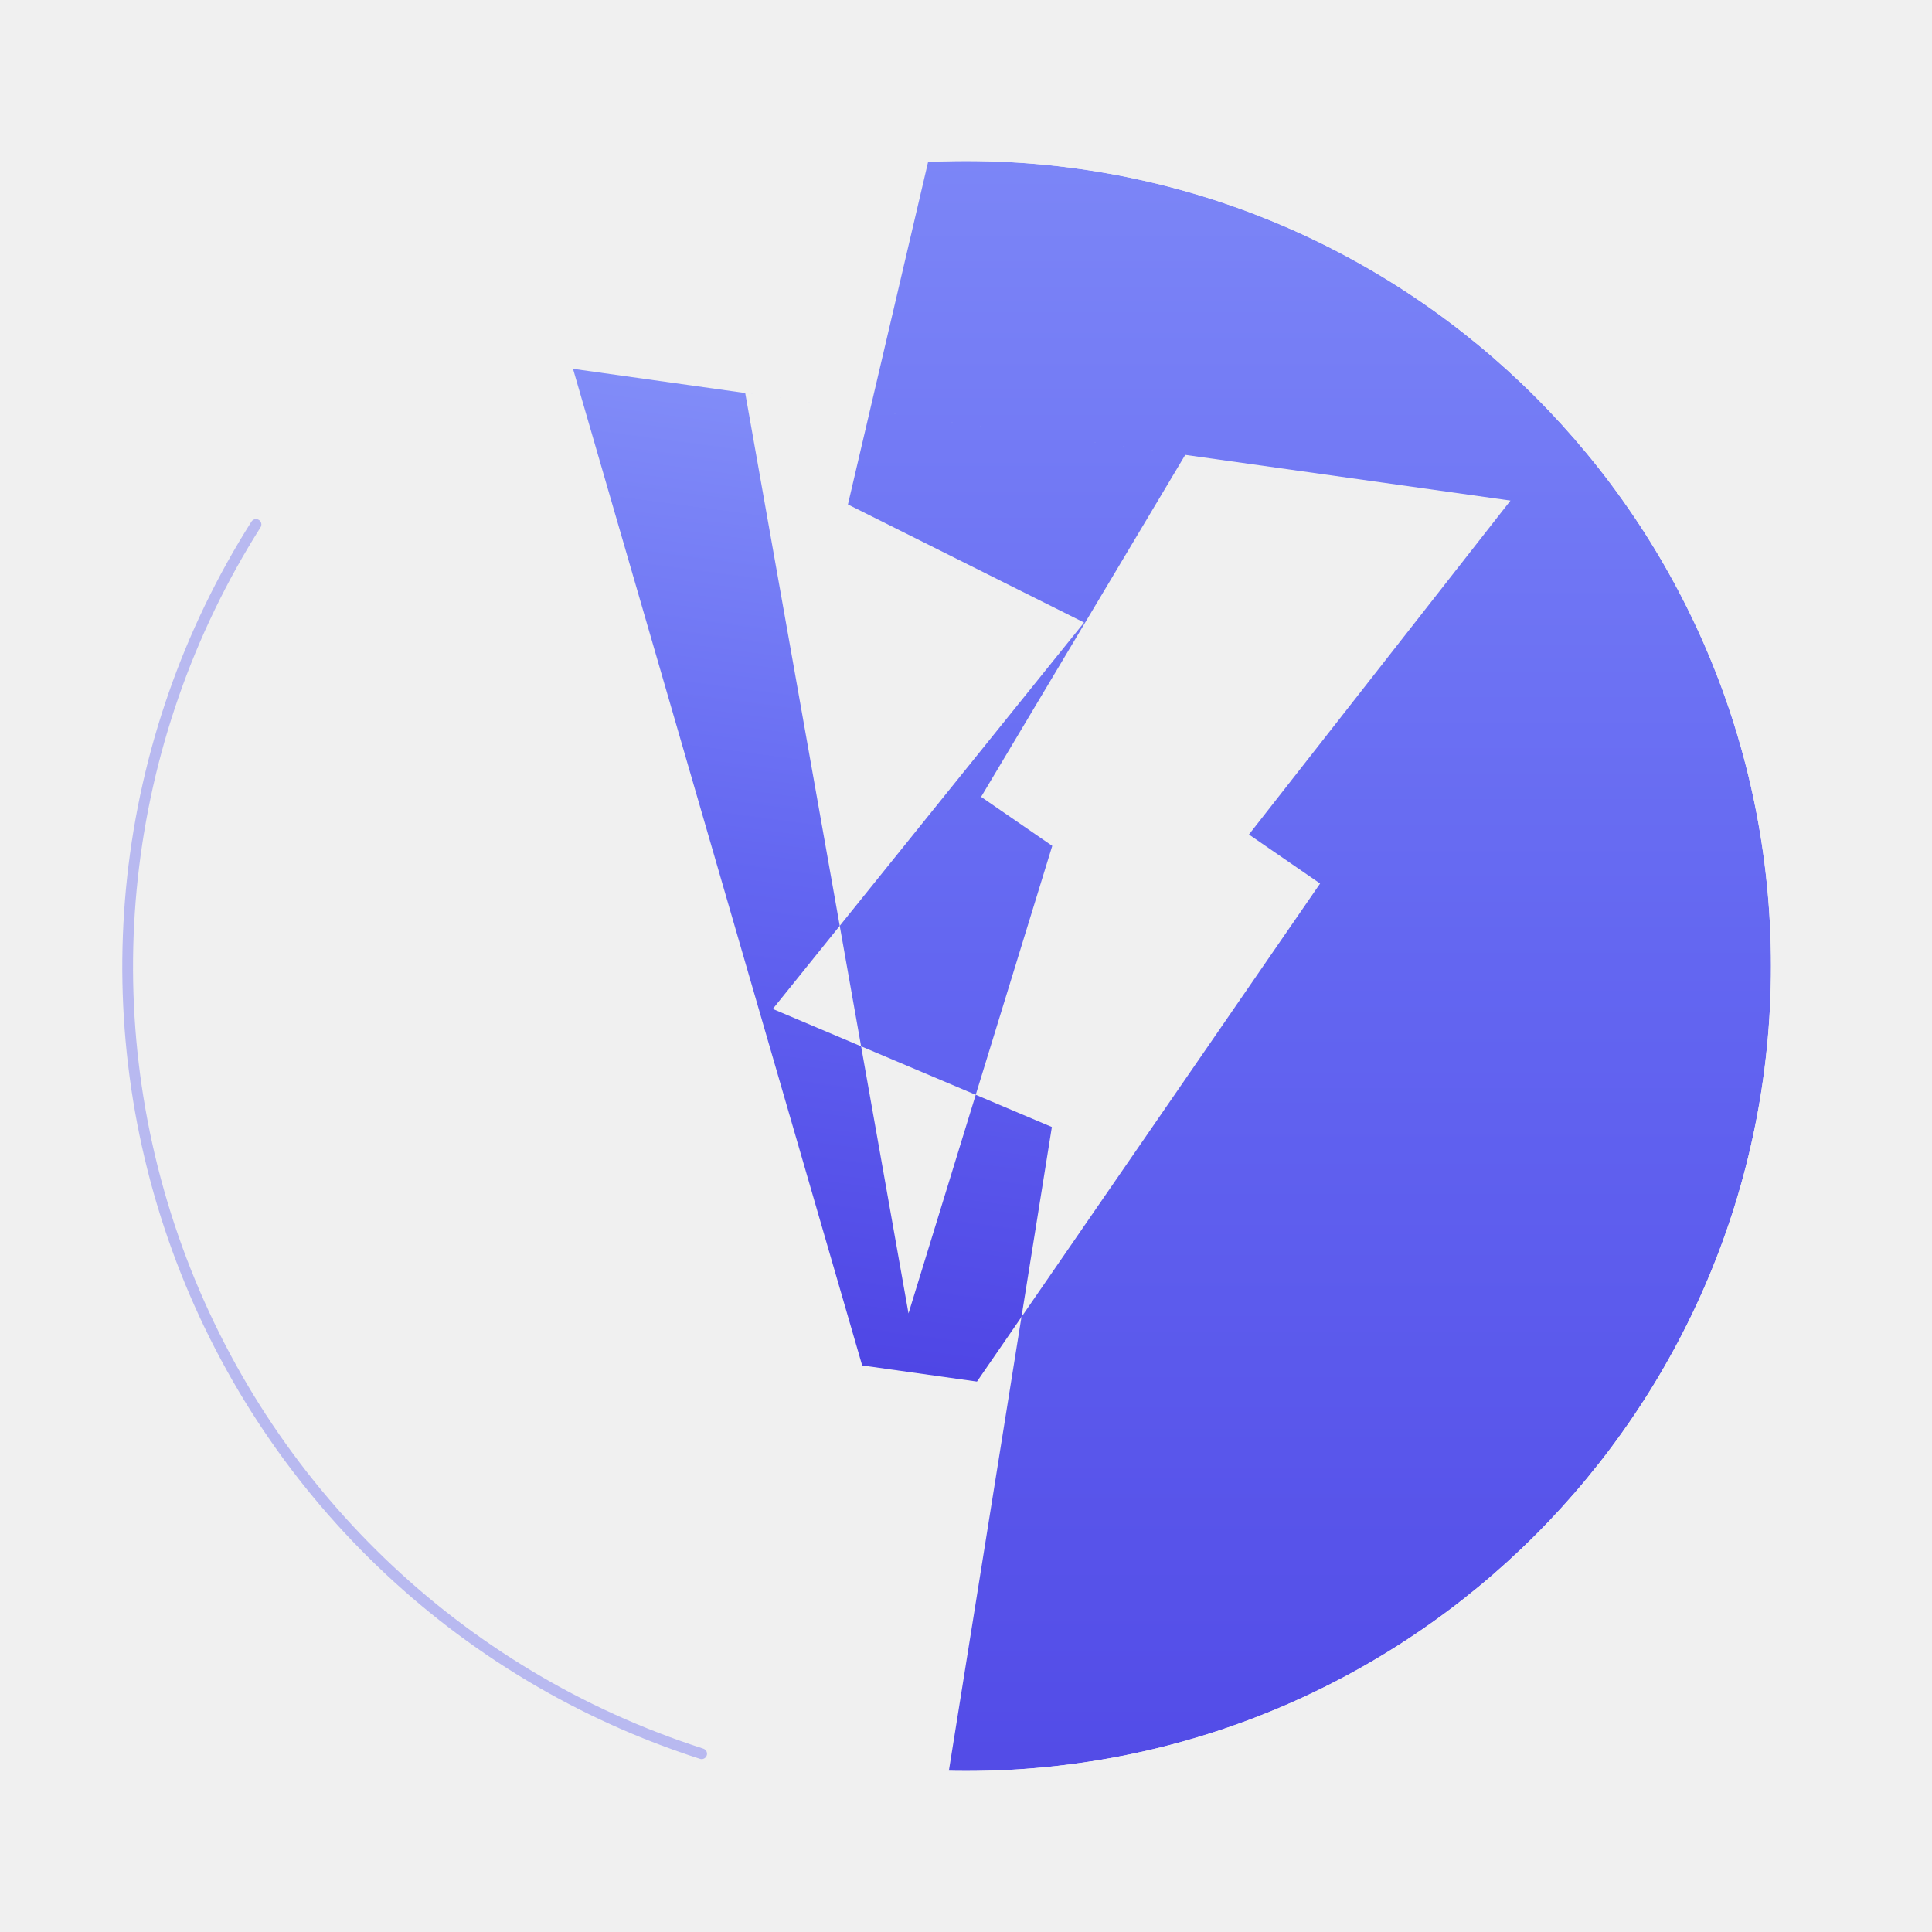
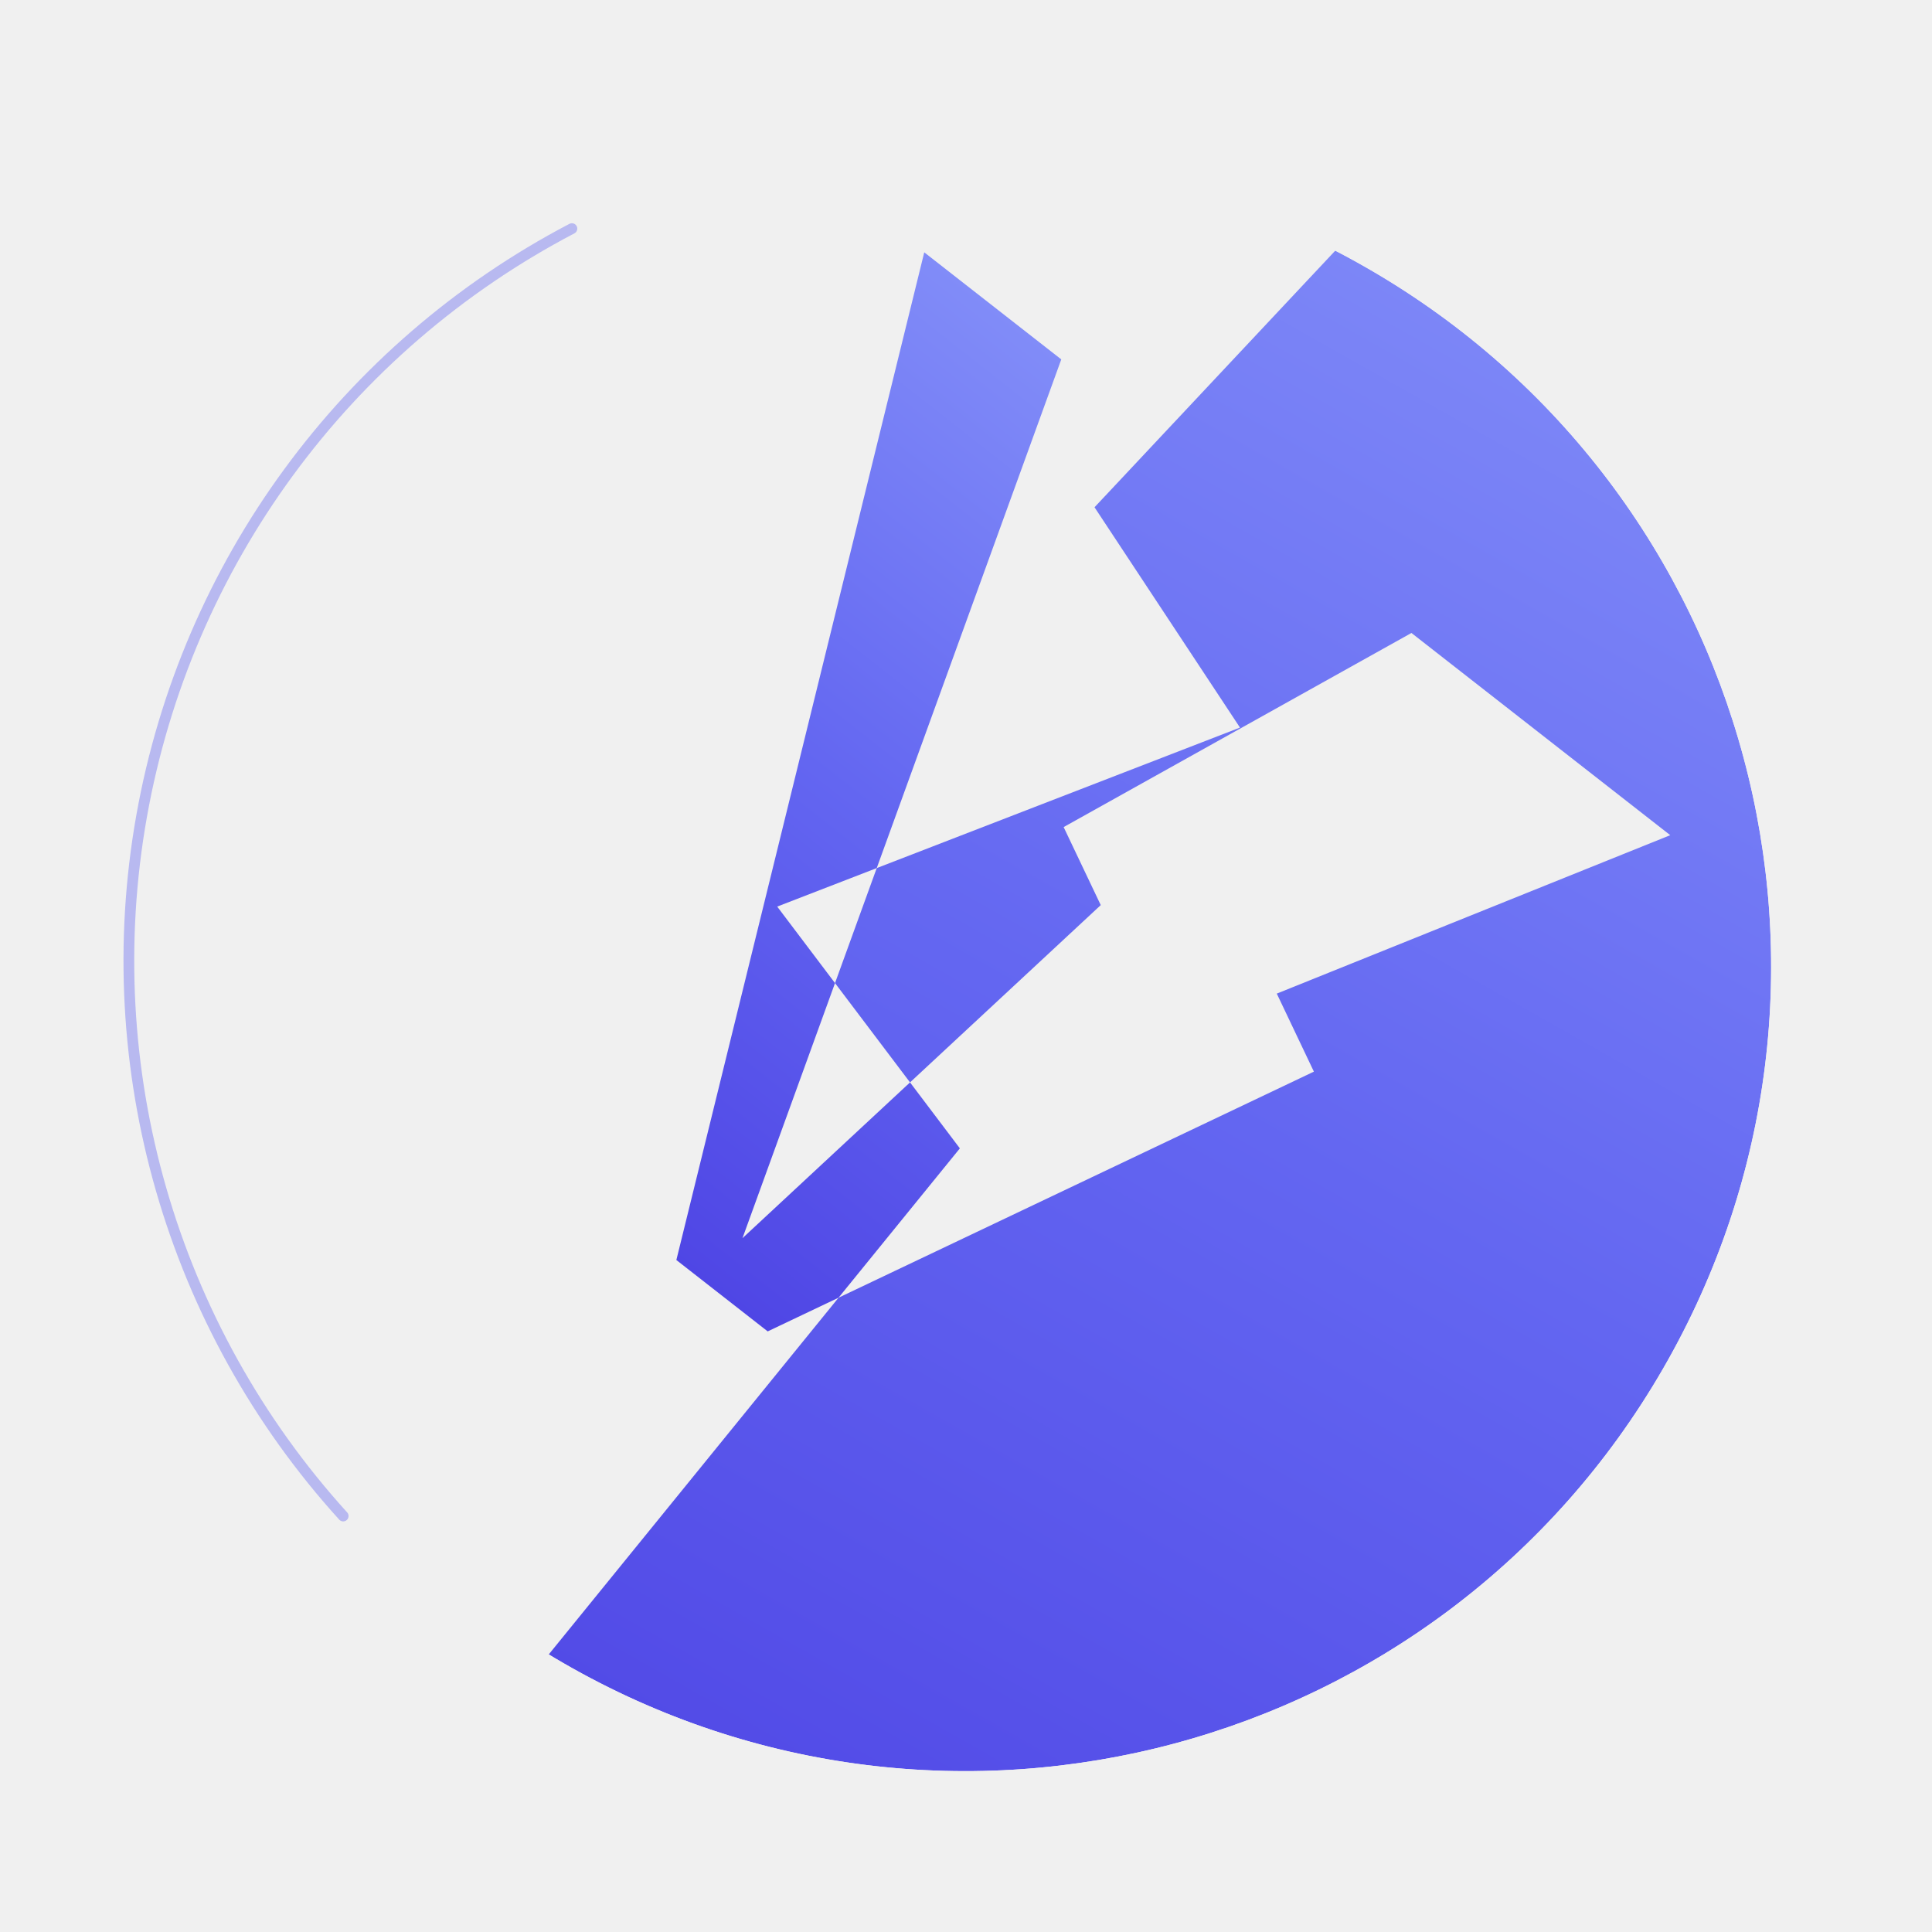
<svg xmlns="http://www.w3.org/2000/svg" viewBox="0 0 180 180" fill="none">
  <defs>
    <linearGradient id="brandFill" x1="0" y1="0" x2="0" y2="1">
      <stop offset="0%" stop-color="#818cf8" />
      <stop offset="50%" stop-color="#6366f1" />
      <stop offset="100%" stop-color="#4f46e5" />
    </linearGradient>
    <clipPath id="circleClip">
      <circle cx="90" cy="90" r="75" />
    </clipPath>
    <clipPath id="leftClip">
      <path d="M90,0 L79,47 L101,58 L72,94 L98,105 L86,180 L0,180 L0,0 Z" />
    </clipPath>
    <mask id="vCutout">
      <rect width="180" height="180" fill="white" />
      <g transform="rotate(8, 90, 90)">
        <g transform="translate(46, 40) scale(0.90)">
          <path d="M0,0 L44,98 L56,98 L84,42 L76,38 L98,0 Z M18,0 L64,0 L48,38 L56,42 L48,92 Z" fill="black" fill-rule="evenodd" />
        </g>
      </g>
    </mask>
  </defs>
-   <path d="M90,0 L79,47 L101,58 L72,94 L98,105 L86,180 L180,180 L180,0 Z" clip-path="url(#circleClip)" fill="url(#brandFill)" mask="url(#vCutout)" />
-   <g clip-path="url(#circleClip)">
-     <g clip-path="url(#leftClip)">
-       <g transform="rotate(8, 90, 90)">
-         <g transform="translate(46, 40) scale(0.90)">
-           <path d="M0,0 L44,98 L56,98 L84,42 L76,38 L98,0 Z M18,0 L64,0 L48,38 L56,42 L48,92 Z" fill="url(#brandFill)" fill-rule="evenodd" />
+   <g transform="rotate(30, 90, 90)">
+     <path d="M90,0 L79,47 L101,58 L72,94 L98,105 L86,180 L180,180 L180,0 Z" clip-path="url(#circleClip)" fill="url(#brandFill)" mask="url(#vCutout)" />
+     <g clip-path="url(#circleClip)">
+       <g clip-path="url(#leftClip)">
+         <g transform="rotate(8, 90, 90)">
+           <g transform="translate(46, 40) scale(0.90)">
+             <path d="M0,0 L44,98 L56,98 L84,42 L76,38 L98,0 Z M18,0 L64,0 L48,38 L56,42 L48,92 Z" fill="url(#brandFill)" fill-rule="evenodd" />
+           </g>
        </g>
      </g>
    </g>
+     <path d="M 53,158 A 77,77 0 0 1 32,38" stroke="#6366f1" stroke-width="1" fill="none" stroke-linecap="round" opacity="0.4" transform="rotate(-10, 90, 90)" />
  </g>
-   <path d="M 53,158 A 77,77 0 0 1 32,38" stroke="#6366f1" stroke-width="1" fill="none" stroke-linecap="round" opacity="0.4" transform="rotate(-10, 90, 90)" />
</svg>
